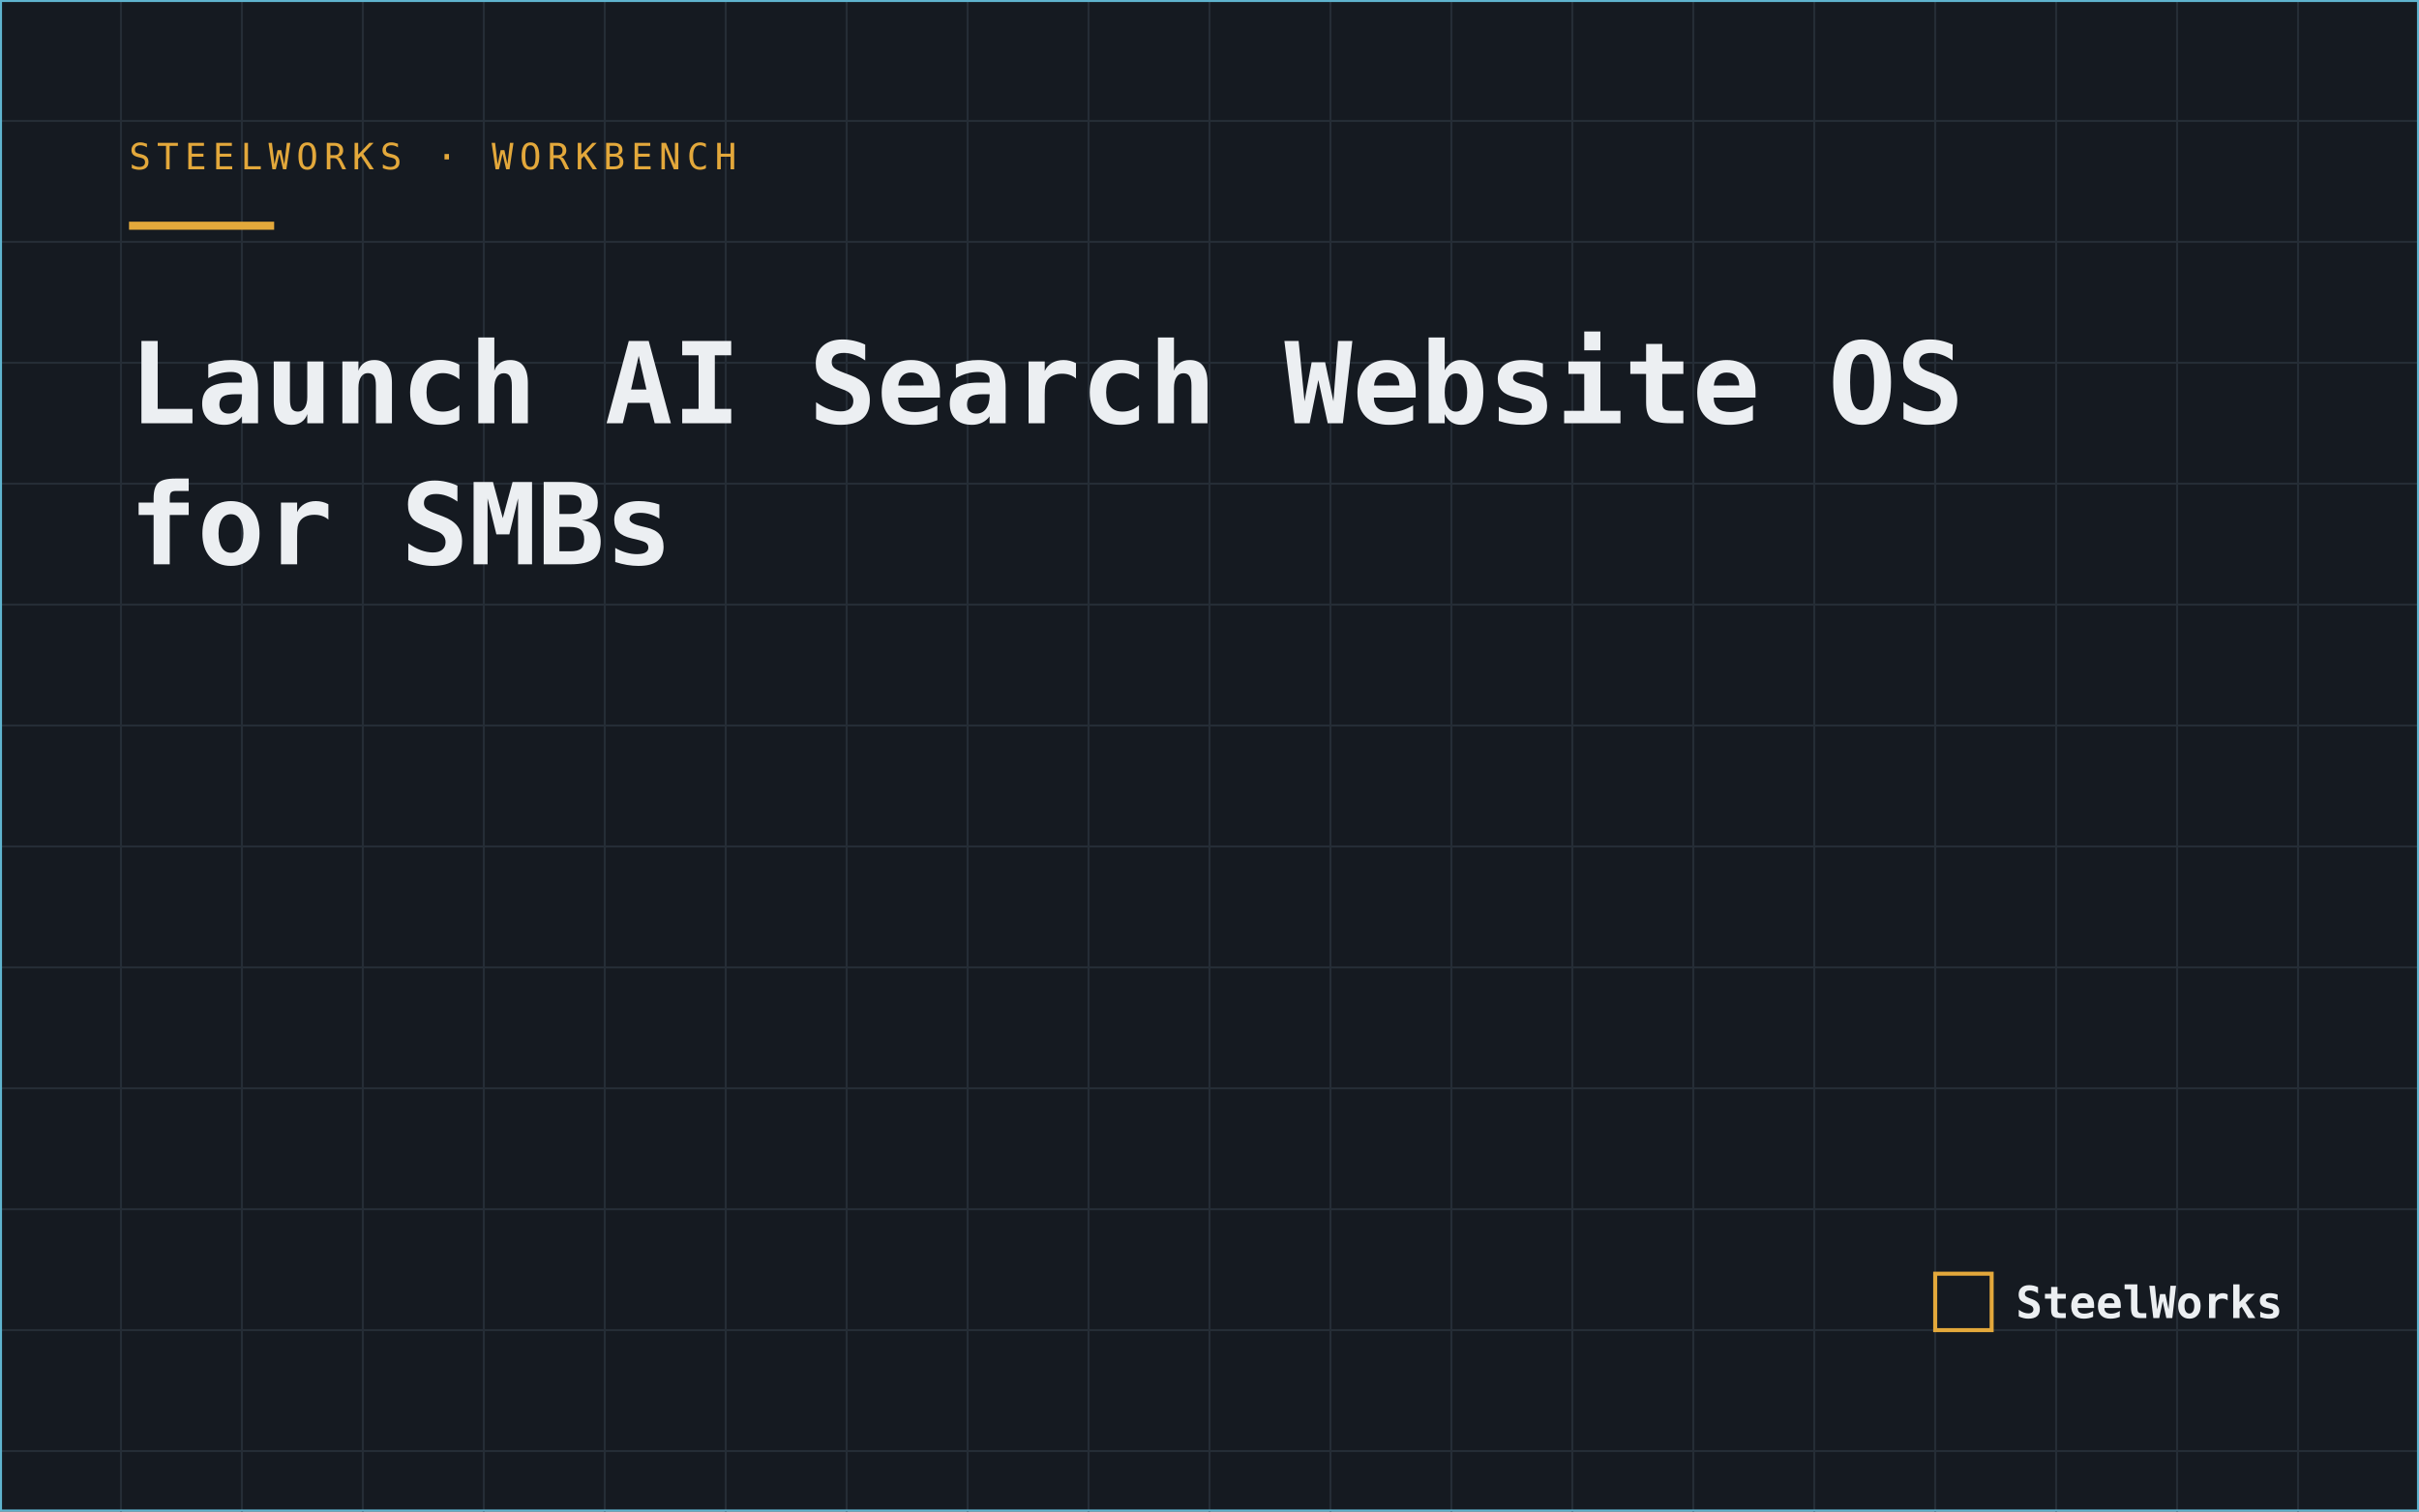
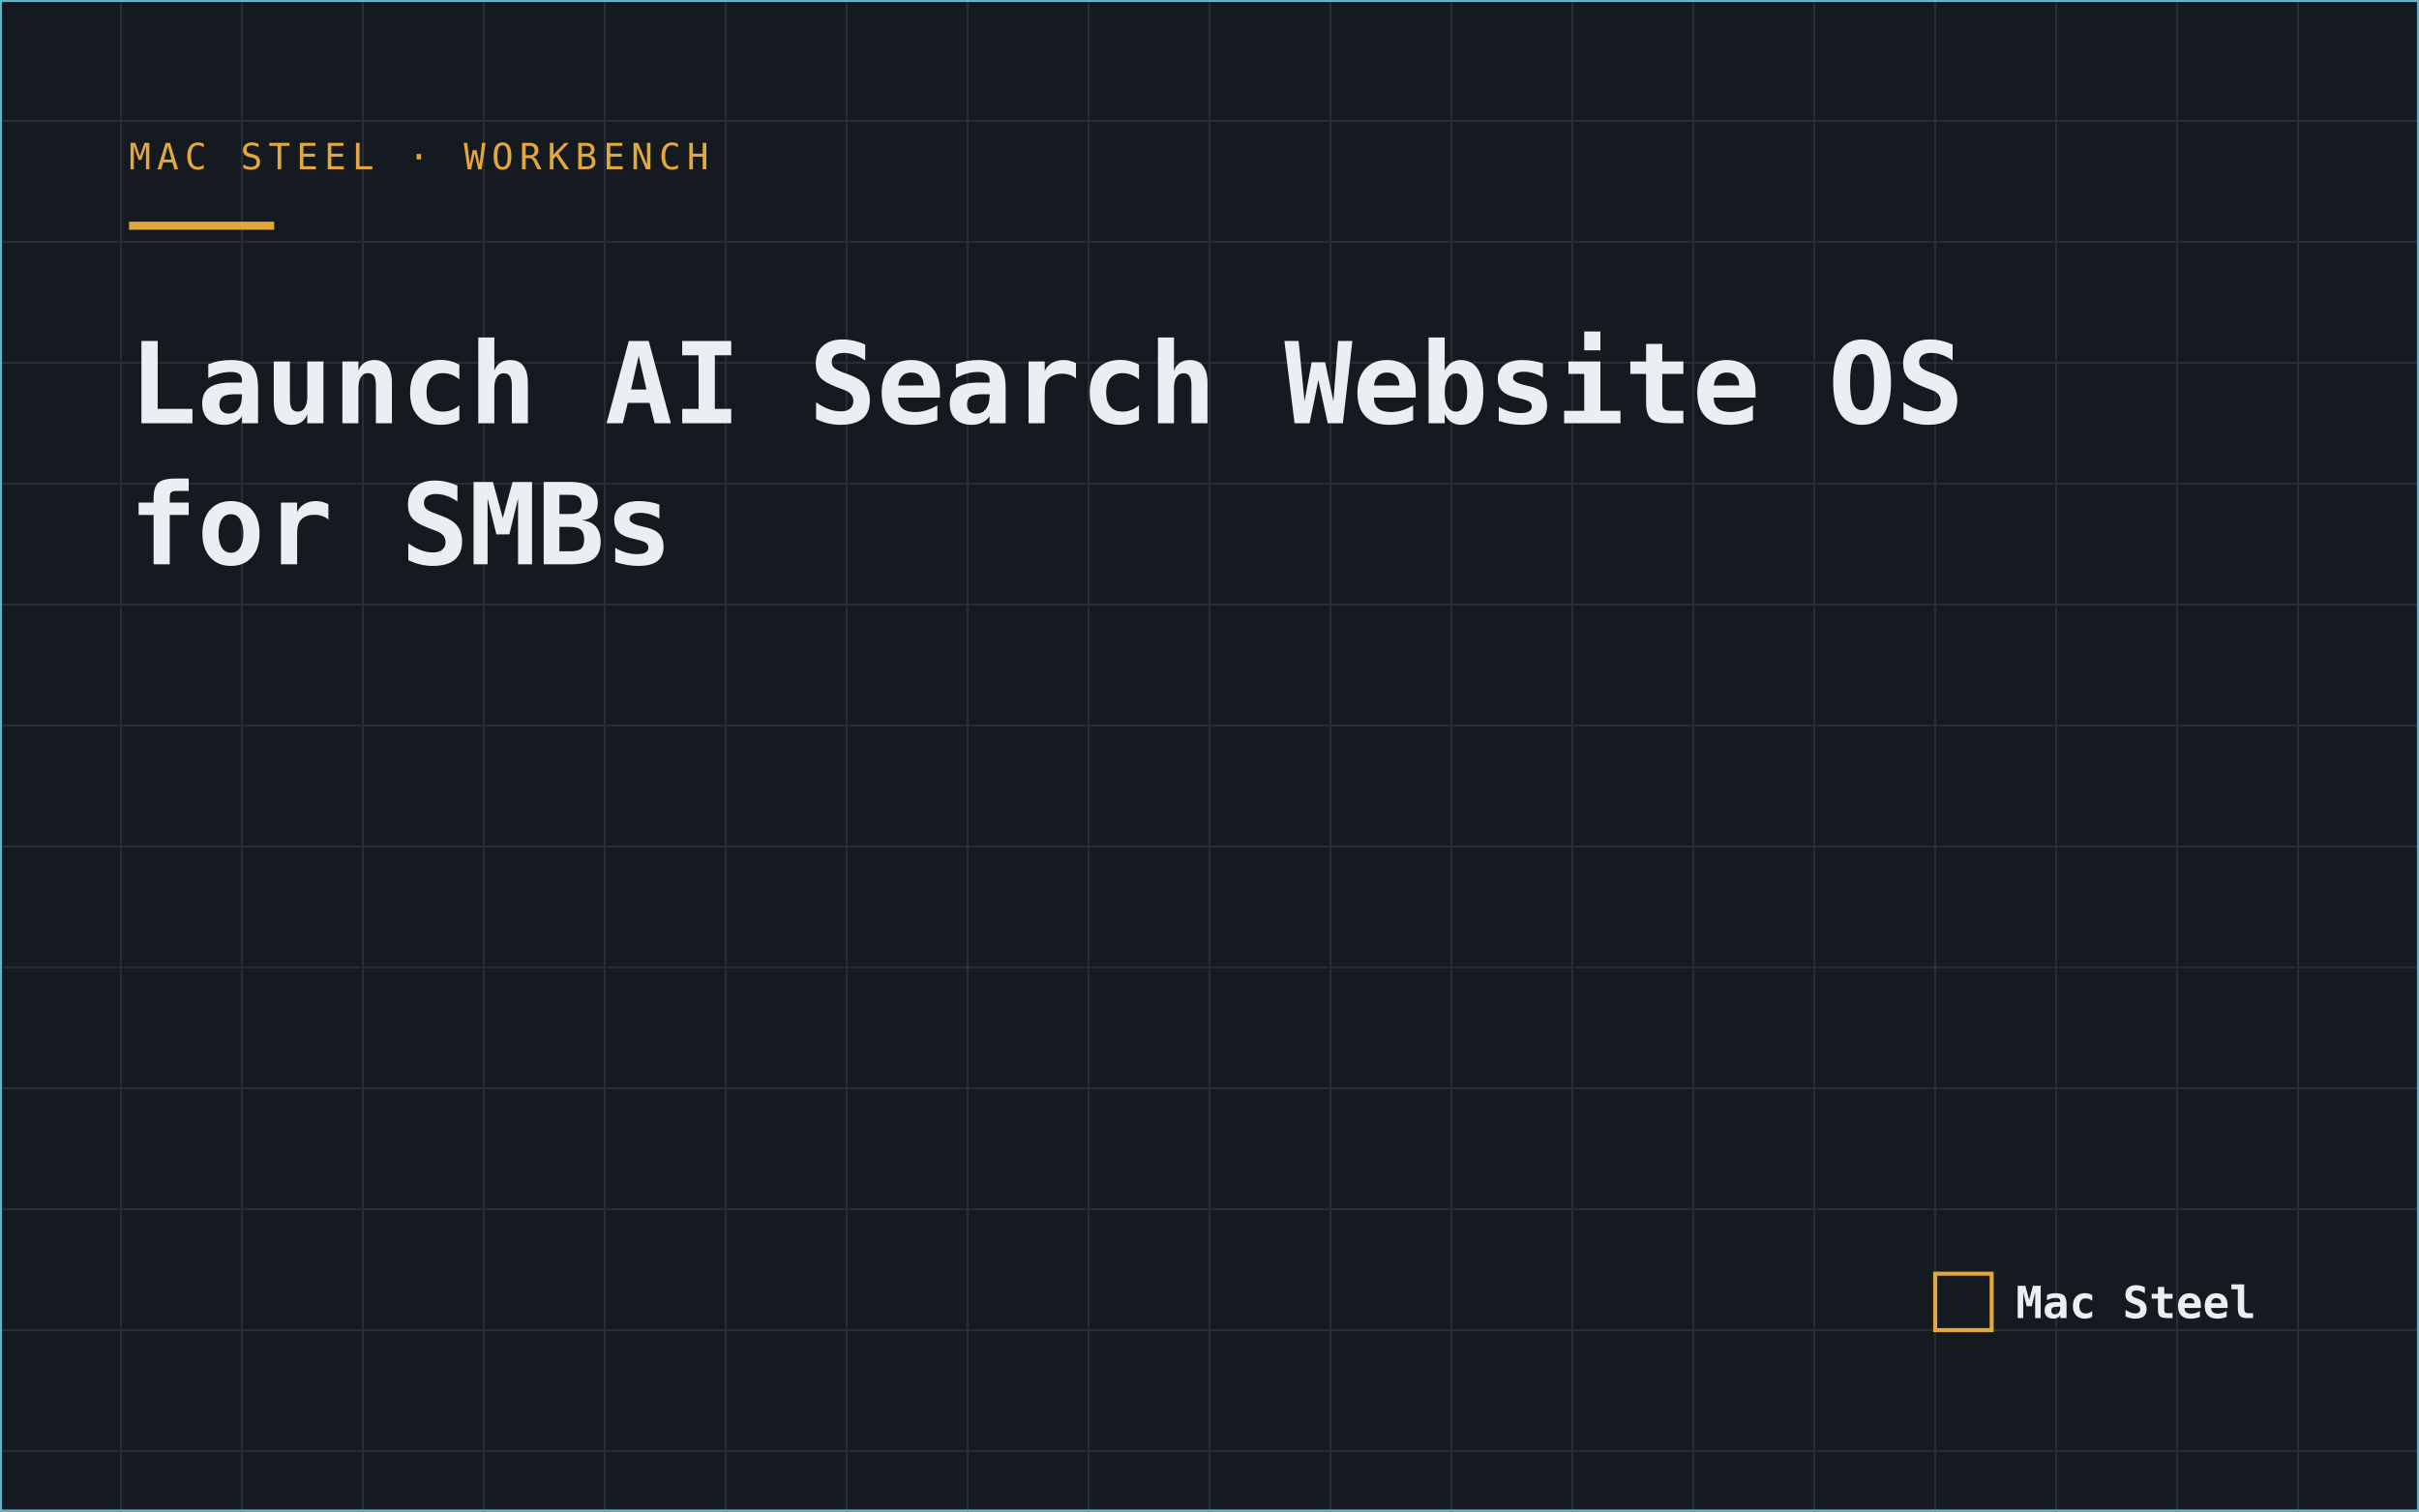
<svg xmlns="http://www.w3.org/2000/svg" viewBox="0 0 1200 750" width="1200" height="750" role="img" aria-label="Workbench: Launch AI Search Website OS for SMBs">
  <rect width="1200" height="750" fill="#151a21" />
  <line x1="60" y1="0" x2="60" y2="750" stroke="#252d36" stroke-width="1" />
  <line x1="120" y1="0" x2="120" y2="750" stroke="#252d36" stroke-width="1" />
  <line x1="180" y1="0" x2="180" y2="750" stroke="#252d36" stroke-width="1" />
  <line x1="240" y1="0" x2="240" y2="750" stroke="#252d36" stroke-width="1" />
  <line x1="300" y1="0" x2="300" y2="750" stroke="#252d36" stroke-width="1" />
  <line x1="360" y1="0" x2="360" y2="750" stroke="#252d36" stroke-width="1" />
  <line x1="420" y1="0" x2="420" y2="750" stroke="#252d36" stroke-width="1" />
  <line x1="480" y1="0" x2="480" y2="750" stroke="#252d36" stroke-width="1" />
  <line x1="540" y1="0" x2="540" y2="750" stroke="#252d36" stroke-width="1" />
  <line x1="600" y1="0" x2="600" y2="750" stroke="#252d36" stroke-width="1" />
  <line x1="660" y1="0" x2="660" y2="750" stroke="#252d36" stroke-width="1" />
  <line x1="720" y1="0" x2="720" y2="750" stroke="#252d36" stroke-width="1" />
  <line x1="780" y1="0" x2="780" y2="750" stroke="#252d36" stroke-width="1" />
  <line x1="840" y1="0" x2="840" y2="750" stroke="#252d36" stroke-width="1" />
  <line x1="900" y1="0" x2="900" y2="750" stroke="#252d36" stroke-width="1" />
  <line x1="960" y1="0" x2="960" y2="750" stroke="#252d36" stroke-width="1" />
  <line x1="1020" y1="0" x2="1020" y2="750" stroke="#252d36" stroke-width="1" />
  <line x1="1080" y1="0" x2="1080" y2="750" stroke="#252d36" stroke-width="1" />
  <line x1="1140" y1="0" x2="1140" y2="750" stroke="#252d36" stroke-width="1" />
  <line x1="0" y1="60" x2="1200" y2="60" stroke="#252d36" stroke-width="1" />
  <line x1="0" y1="120" x2="1200" y2="120" stroke="#252d36" stroke-width="1" />
  <line x1="0" y1="180" x2="1200" y2="180" stroke="#252d36" stroke-width="1" />
  <line x1="0" y1="240" x2="1200" y2="240" stroke="#252d36" stroke-width="1" />
  <line x1="0" y1="300" x2="1200" y2="300" stroke="#252d36" stroke-width="1" />
  <line x1="0" y1="360" x2="1200" y2="360" stroke="#252d36" stroke-width="1" />
  <line x1="0" y1="420" x2="1200" y2="420" stroke="#252d36" stroke-width="1" />
  <line x1="0" y1="480" x2="1200" y2="480" stroke="#252d36" stroke-width="1" />
  <line x1="0" y1="540" x2="1200" y2="540" stroke="#252d36" stroke-width="1" />
  <line x1="0" y1="600" x2="1200" y2="600" stroke="#252d36" stroke-width="1" />
  <line x1="0" y1="660" x2="1200" y2="660" stroke="#252d36" stroke-width="1" />
  <line x1="0" y1="720" x2="1200" y2="720" stroke="#252d36" stroke-width="1" />
-   <text x="64" y="84" font-family="JetBrains Mono, ui-monospace, Menlo, Consolas, monospace" font-size="18" fill="#e3a83b" text-anchor="start" font-weight="normal" letter-spacing="3">STEELWORKS · WORKBENCH</text>
+   <text x="64" y="84" font-family="JetBrains Mono, ui-monospace, Menlo, Consolas, monospace" font-size="18" fill="#e3a83b" text-anchor="start" font-weight="normal" letter-spacing="3">MAC STEEL · WORKBENCH</text>
  <rect x="64" y="110" width="72" height="4" fill="#e3a83b" />
  <text x="64" y="210" font-family="JetBrains Mono, ui-monospace, Menlo, Consolas, monospace" font-size="56" fill="#eceff2" text-anchor="start" font-weight="bold">Launch AI Search Website OS</text>
  <text x="64" y="280" font-family="JetBrains Mono, ui-monospace, Menlo, Consolas, monospace" font-size="56" fill="#eceff2" text-anchor="start" font-weight="bold">for SMBs</text>
  <rect x="960" y="632" width="28" height="28" fill="none" stroke="#e3a83b" stroke-width="2" />
-   <text x="1000" y="654" font-family="JetBrains Mono, ui-monospace, Menlo, Consolas, monospace" font-size="22" fill="#eceff2" text-anchor="start" font-weight="bold">SteelWorks</text>
+   <text x="1000" y="654" font-family="JetBrains Mono, ui-monospace, Menlo, Consolas, monospace" font-size="22" fill="#eceff2" text-anchor="start" font-weight="bold">Mac Steel</text>
  <rect x="0.5" y="0.5" width="1199" height="749" fill="none" stroke="#5fb4cf" stroke-width="1" />
</svg>
